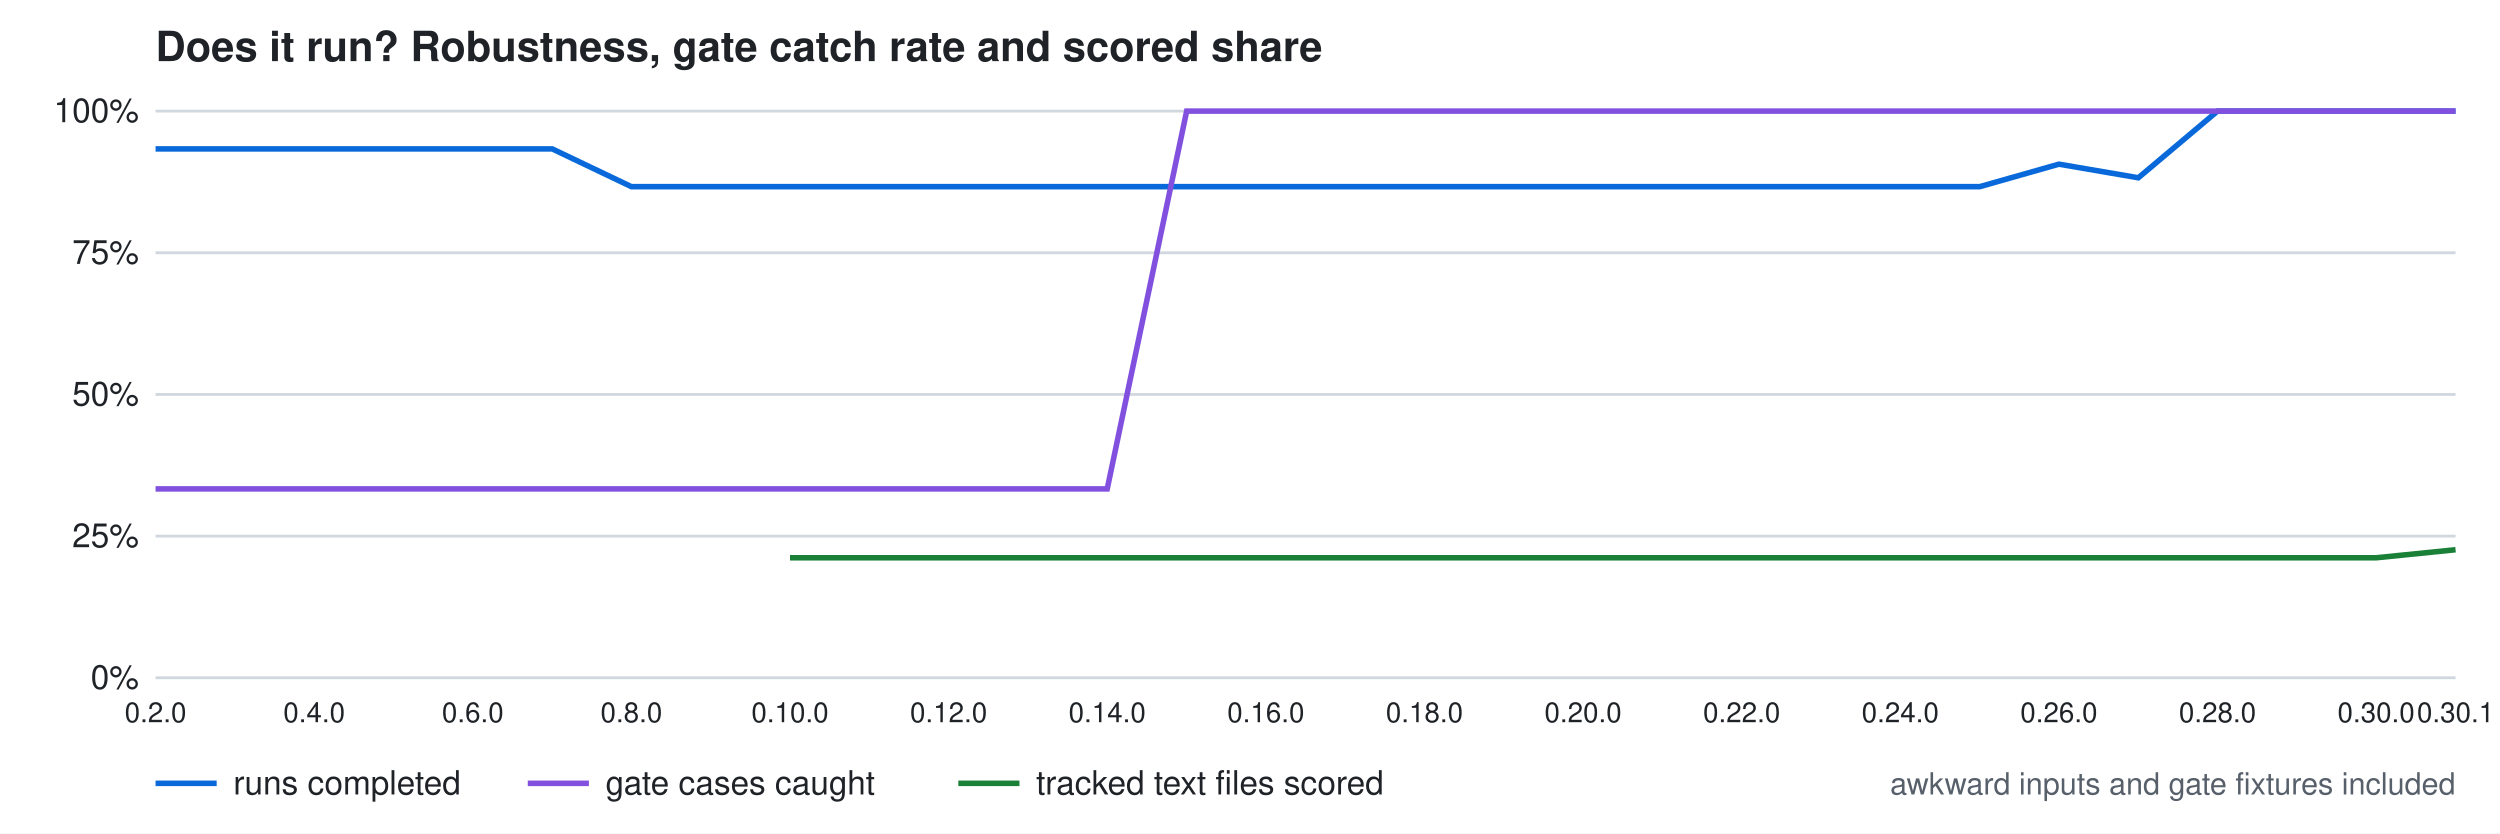
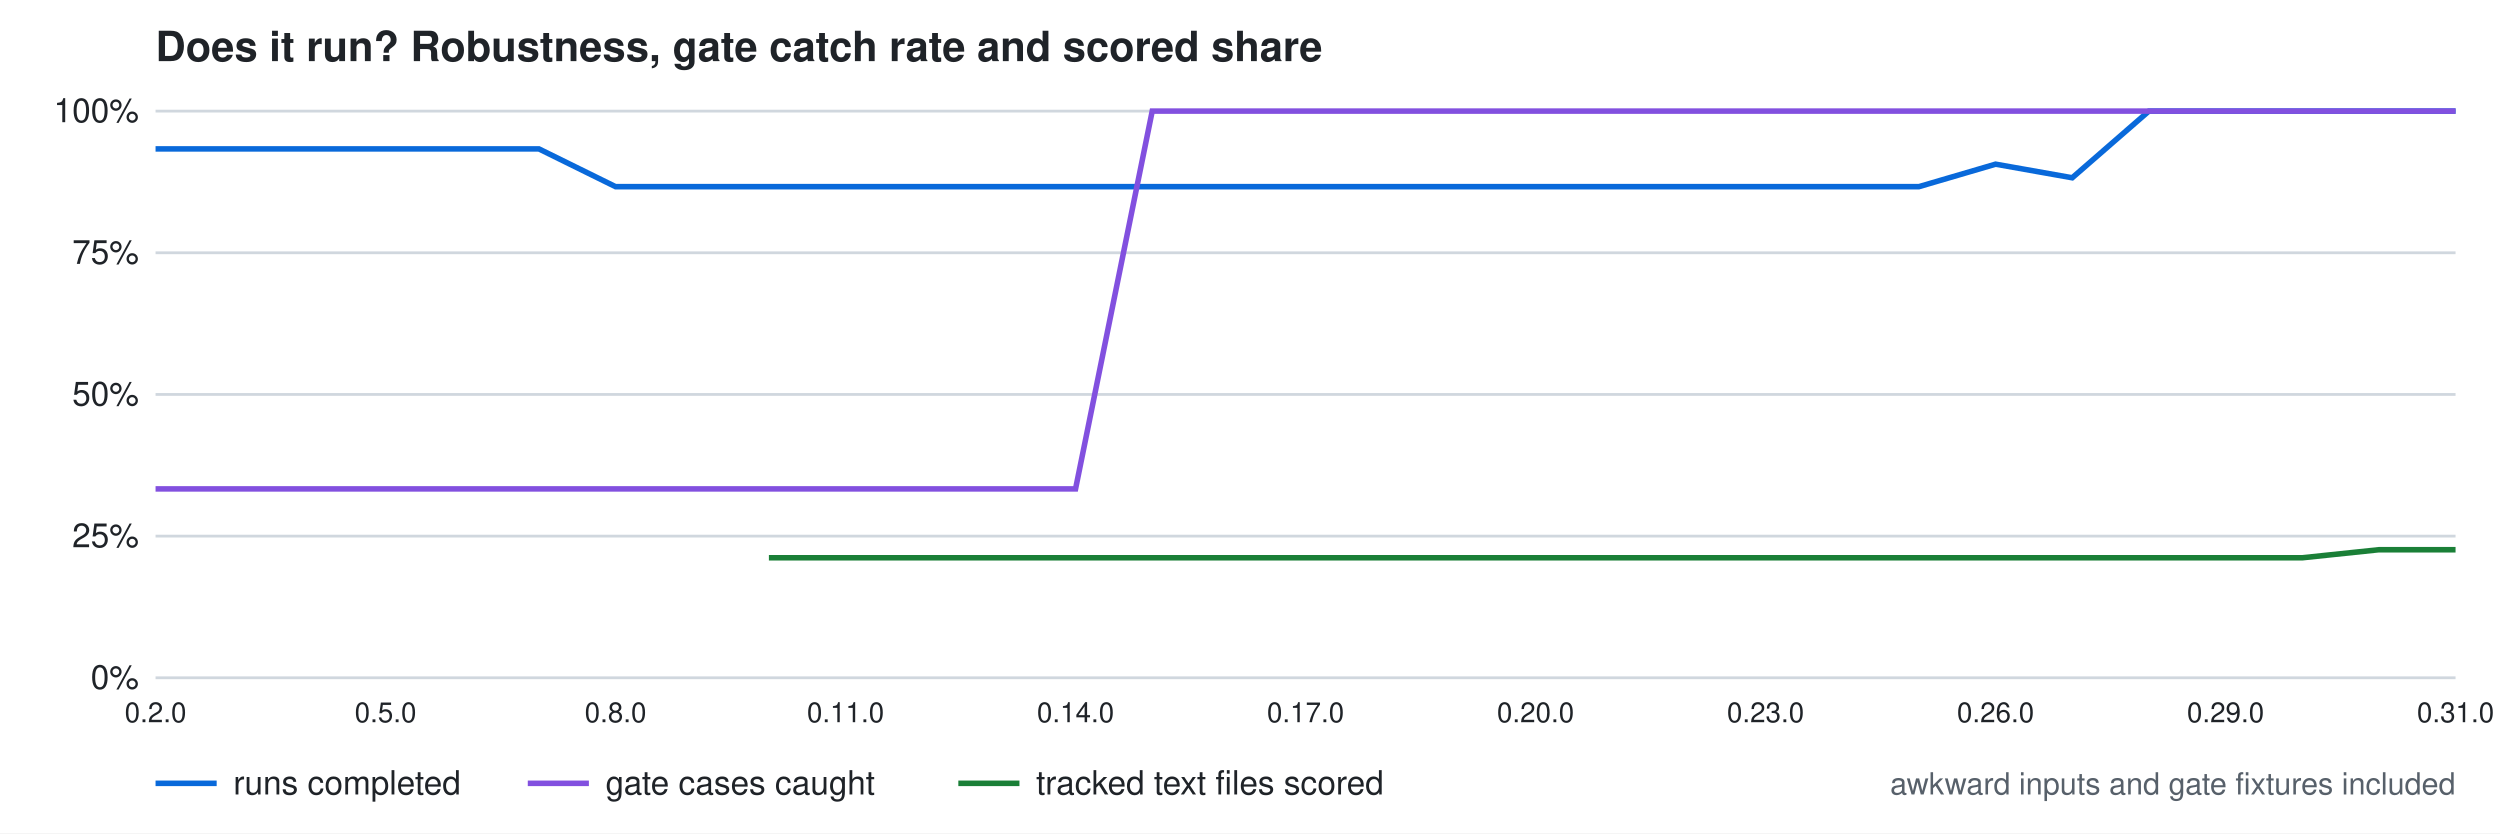
<svg xmlns="http://www.w3.org/2000/svg" width="900" height="300" viewBox="0 0 900 300" font-family="-apple-system,Segoe UI,Helvetica,Arial,sans-serif" font-size="12">
  <rect width="900" height="300" fill="#ffffff" />
  <text x="56" y="22" font-size="15" font-weight="600" fill="#1f2328">Does it run? Robustness, gate catch rate and scored share</text>
  <line x1="56" y1="244.0" x2="884" y2="244.0" stroke="#d0d7de" stroke-width="1" />
  <text x="50" y="248.0" text-anchor="end" fill="#1f2328">0%</text>
  <line x1="56" y1="193.0" x2="884" y2="193.0" stroke="#d0d7de" stroke-width="1" />
  <text x="50" y="197.0" text-anchor="end" fill="#1f2328">25%</text>
  <line x1="56" y1="142.0" x2="884" y2="142.0" stroke="#d0d7de" stroke-width="1" />
  <text x="50" y="146.0" text-anchor="end" fill="#1f2328">50%</text>
  <line x1="56" y1="91.0" x2="884" y2="91.0" stroke="#d0d7de" stroke-width="1" />
  <text x="50" y="95.0" text-anchor="end" fill="#1f2328">75%</text>
  <line x1="56" y1="40.0" x2="884" y2="40.0" stroke="#d0d7de" stroke-width="1" />
  <text x="50" y="44.0" text-anchor="end" fill="#1f2328">100%</text>
  <text x="56.0" y="260" text-anchor="middle" fill="#1f2328" font-size="10">0.2.0</text>
-   <text x="113.1" y="260" text-anchor="middle" fill="#1f2328" font-size="10">0.4.0</text>
-   <text x="170.2" y="260" text-anchor="middle" fill="#1f2328" font-size="10">0.6.0</text>
-   <text x="227.3" y="260" text-anchor="middle" fill="#1f2328" font-size="10">0.8.0</text>
-   <text x="284.4" y="260" text-anchor="middle" fill="#1f2328" font-size="10">0.10.0</text>
-   <text x="341.5" y="260" text-anchor="middle" fill="#1f2328" font-size="10">0.12.0</text>
-   <text x="398.6" y="260" text-anchor="middle" fill="#1f2328" font-size="10">0.14.0</text>
-   <text x="455.7" y="260" text-anchor="middle" fill="#1f2328" font-size="10">0.16.0</text>
-   <text x="512.8" y="260" text-anchor="middle" fill="#1f2328" font-size="10">0.18.0</text>
-   <text x="569.9" y="260" text-anchor="middle" fill="#1f2328" font-size="10">0.20.0</text>
-   <text x="627.0" y="260" text-anchor="middle" fill="#1f2328" font-size="10">0.22.0</text>
-   <text x="684.1" y="260" text-anchor="middle" fill="#1f2328" font-size="10">0.24.0</text>
-   <text x="741.2" y="260" text-anchor="middle" fill="#1f2328" font-size="10">0.26.0</text>
-   <text x="798.3" y="260" text-anchor="middle" fill="#1f2328" font-size="10">0.28.0</text>
-   <text x="855.4" y="260" text-anchor="middle" fill="#1f2328" font-size="10">0.30.0</text>
-   <text x="884.0" y="260" text-anchor="middle" fill="#1f2328" font-size="10">0.30.1</text>
-   <polyline points="56.0,53.6 84.6,53.6 113.1,53.6 141.7,53.6 170.2,53.6 198.8,53.6 227.3,67.2 255.9,67.2 284.4,67.2 313.0,67.2 341.5,67.2 370.1,67.2 398.6,67.2 427.2,67.2 455.7,67.2 484.3,67.2 512.8,67.2 541.4,67.2 569.9,67.2 598.5,67.2 627.0,67.2 655.6,67.2 684.1,67.2 712.7,67.2 741.2,59.1 769.8,64.0 798.3,40.0 826.9,40.0 855.4,40.0 884.0,40.0" fill="none" stroke="#0969da" stroke-width="2" />
-   <polyline points="56.0,176.0 84.6,176.0 113.1,176.0 141.7,176.0 170.2,176.0 198.8,176.0 227.3,176.0 255.9,176.0 284.4,176.0 313.0,176.0 341.5,176.0 370.1,176.0 398.6,176.0 427.2,40.0 455.7,40.0 484.3,40.0 512.8,40.0 541.4,40.0 569.9,40.0 598.5,40.0 627.0,40.0 655.6,40.0 684.1,40.0 712.7,40.0 741.2,40.0 769.8,40.0 798.3,40.0 826.9,40.0 855.4,40.0 884.0,40.0" fill="none" stroke="#8250df" stroke-width="2" />
-   <polyline points="284.4,200.8 313.0,200.8 341.5,200.8 370.1,200.8 398.6,200.8 427.2,200.8 455.7,200.8 484.3,200.8 512.8,200.8 541.4,200.8 569.9,200.8 598.5,200.8 627.0,200.8 655.6,200.8 684.1,200.8 712.7,200.8 741.2,200.8 769.8,200.8 798.3,200.8 826.9,200.8 855.4,200.8 884.0,197.9" fill="none" stroke="#1a7f37" stroke-width="2" />
+   <text x="138.8" y="260" text-anchor="middle" fill="#1f2328" font-size="10">0.5.0</text>
+   <text x="221.6" y="260" text-anchor="middle" fill="#1f2328" font-size="10">0.8.0</text>
+   <text x="304.4" y="260" text-anchor="middle" fill="#1f2328" font-size="10">0.11.0</text>
+   <text x="387.2" y="260" text-anchor="middle" fill="#1f2328" font-size="10">0.14.0</text>
+   <text x="470.0" y="260" text-anchor="middle" fill="#1f2328" font-size="10">0.17.0</text>
+   <text x="552.8" y="260" text-anchor="middle" fill="#1f2328" font-size="10">0.20.0</text>
+   <text x="635.6" y="260" text-anchor="middle" fill="#1f2328" font-size="10">0.23.0</text>
+   <text x="718.4" y="260" text-anchor="middle" fill="#1f2328" font-size="10">0.26.0</text>
+   <text x="801.2" y="260" text-anchor="middle" fill="#1f2328" font-size="10">0.29.0</text>
+   <text x="884.0" y="260" text-anchor="middle" fill="#1f2328" font-size="10">0.31.0</text>
+   <polyline points="56.0,53.6 83.6,53.6 111.2,53.6 138.8,53.6 166.4,53.6 194.0,53.6 221.6,67.2 249.2,67.2 276.8,67.2 304.4,67.2 332.0,67.2 359.6,67.2 387.2,67.2 414.8,67.2 442.4,67.2 470.0,67.2 497.6,67.2 525.2,67.2 552.8,67.2 580.4,67.2 608.0,67.2 635.6,67.2 663.2,67.2 690.8,67.2 718.4,59.1 746.0,64.0 773.6,40.0 801.2,40.0 828.8,40.0 856.4,40.0 884.0,40.0" fill="none" stroke="#0969da" stroke-width="2" />
+   <polyline points="56.0,176.0 83.6,176.0 111.2,176.0 138.8,176.0 166.4,176.0 194.0,176.0 221.6,176.0 249.2,176.0 276.8,176.0 304.4,176.0 332.0,176.0 359.6,176.0 387.2,176.0 414.8,40.0 442.4,40.0 470.0,40.0 497.6,40.0 525.2,40.0 552.8,40.0 580.4,40.0 608.0,40.0 635.6,40.0 663.2,40.0 690.8,40.0 718.4,40.0 746.0,40.0 773.6,40.0 801.2,40.0 828.8,40.0 856.4,40.0 884.0,40.0" fill="none" stroke="#8250df" stroke-width="2" />
+   <polyline points="276.8,200.8 304.4,200.8 332.0,200.8 359.6,200.8 387.2,200.8 414.8,200.8 442.4,200.8 470.0,200.8 497.6,200.8 525.2,200.8 552.8,200.8 580.4,200.8 608.0,200.8 635.6,200.8 663.2,200.8 690.8,200.8 718.4,200.8 746.0,200.8 773.6,200.8 801.2,200.8 828.8,200.8 856.4,197.9 884.0,197.9" fill="none" stroke="#1a7f37" stroke-width="2" />
  <line x1="56" y1="282" x2="78" y2="282" stroke="#0969da" stroke-width="2" />
  <text x="84" y="286" fill="#1f2328">runs completed</text>
  <line x1="190" y1="282" x2="212" y2="282" stroke="#8250df" stroke-width="2" />
  <text x="218" y="286" fill="#1f2328">gate cases caught</text>
  <line x1="345" y1="282" x2="367" y2="282" stroke="#1a7f37" stroke-width="2" />
  <text x="373" y="286" fill="#1f2328">tracked text files scored</text>
  <text x="884" y="286" text-anchor="end" fill="#57606a" font-size="11">awkward inputs and gate fixtures included</text>
</svg>
